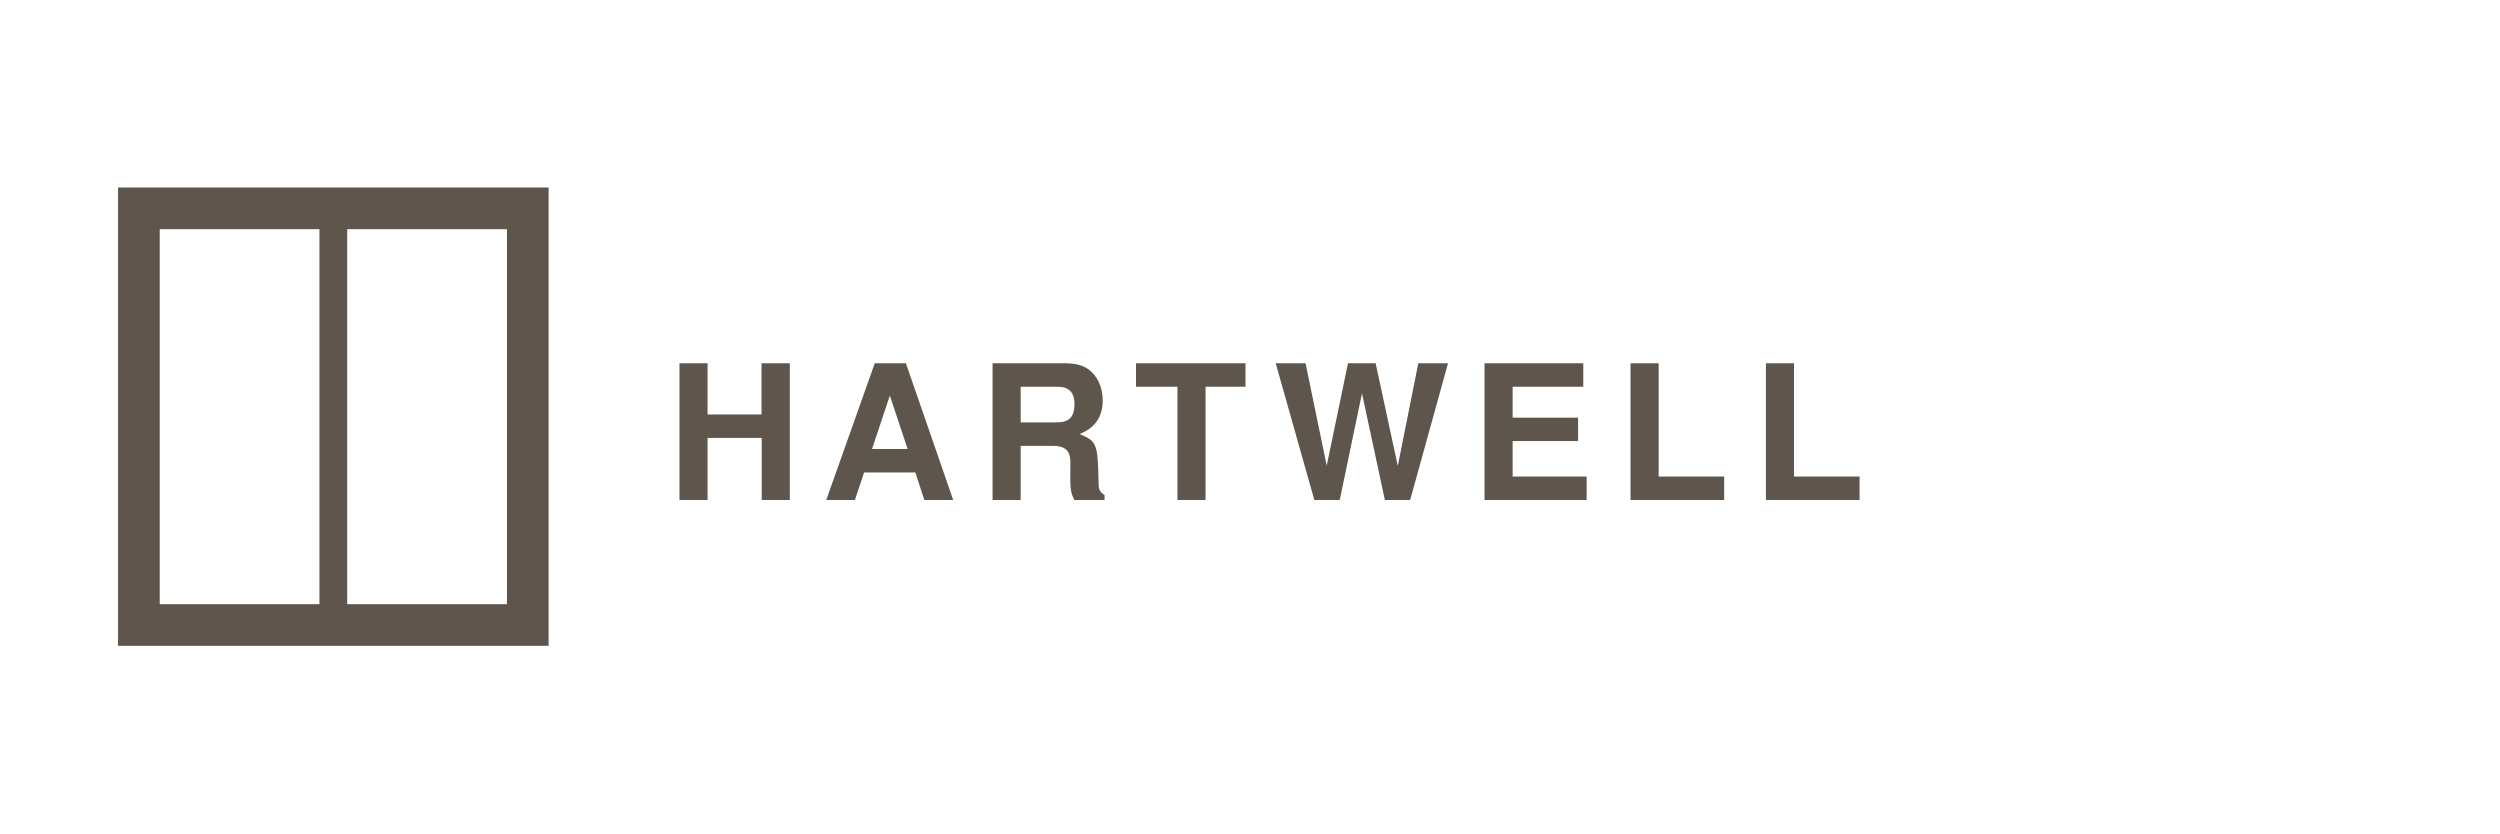
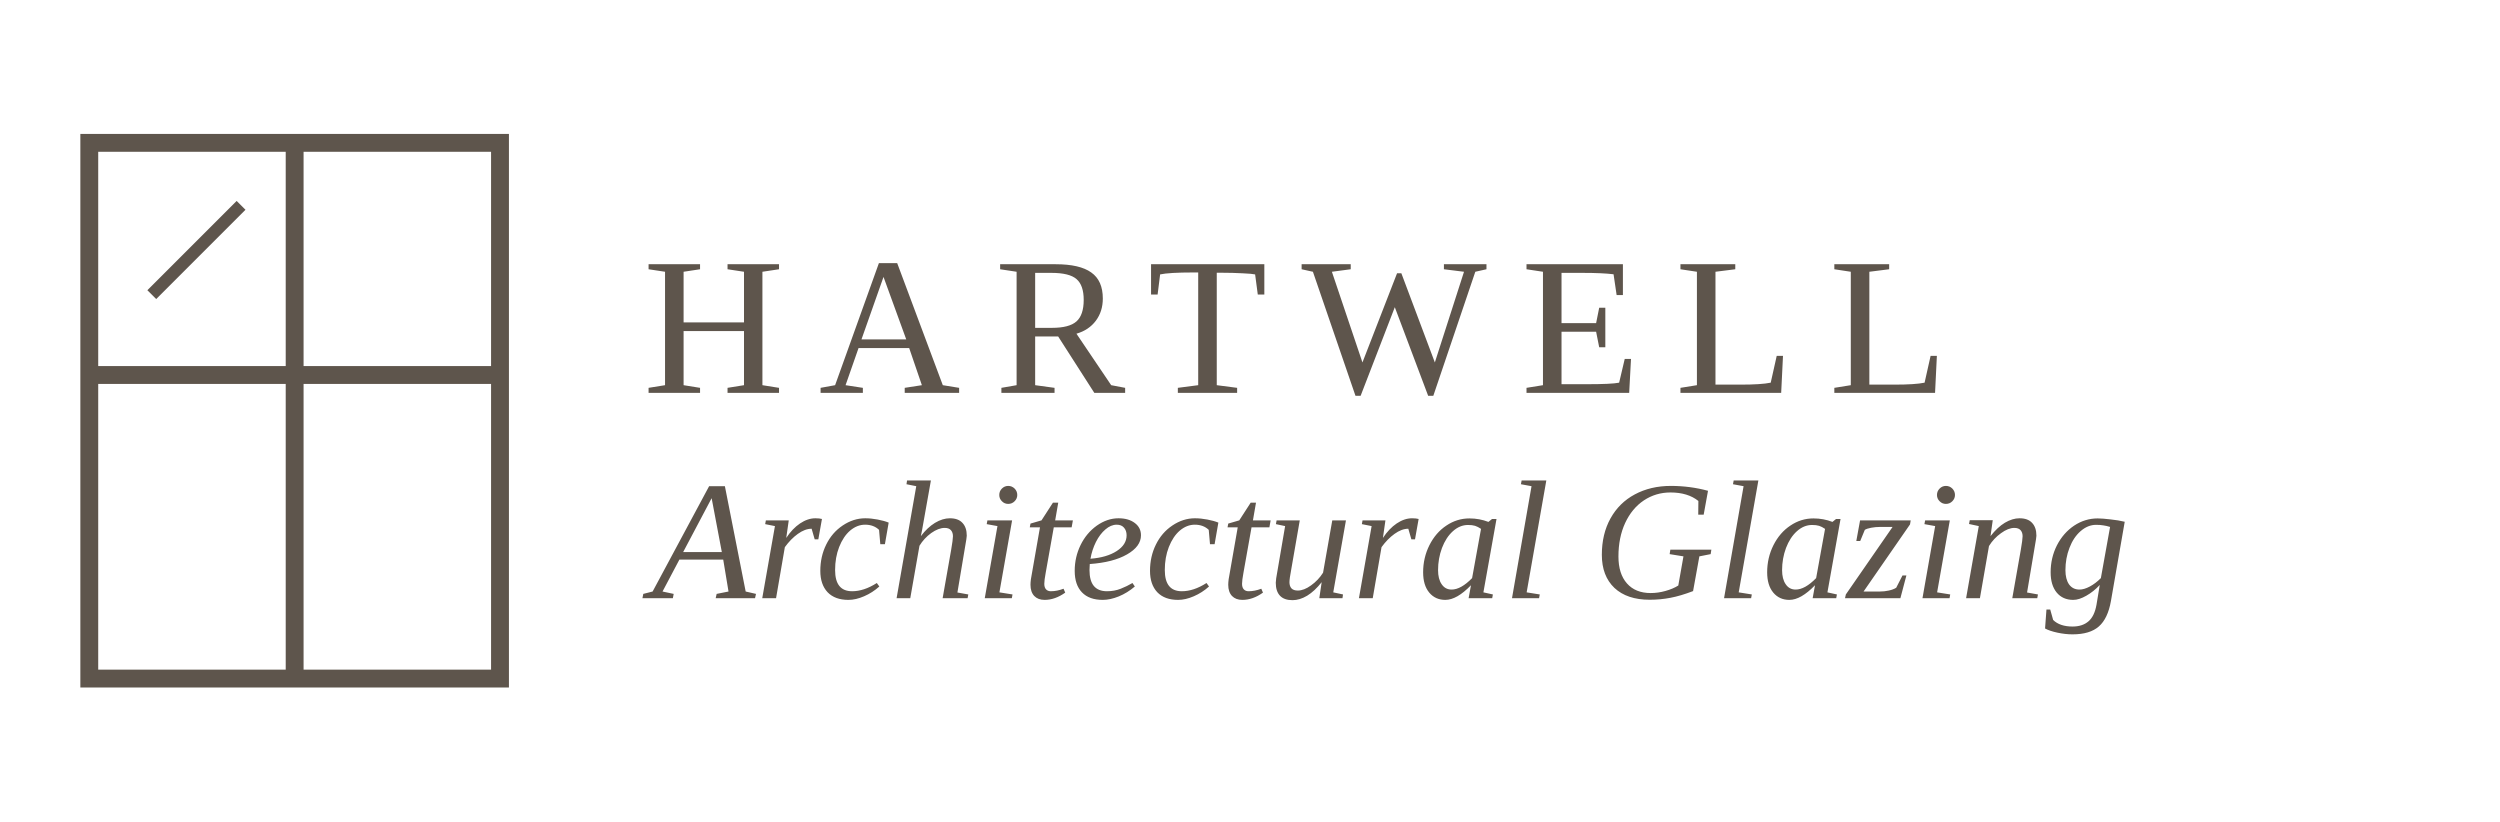
- <svg xmlns="http://www.w3.org/2000/svg" viewBox="0 0 360 120" width="360" height="120" role="img">
+ <svg xmlns="http://www.w3.org/2000/svg" viewBox="0 0 280 92" width="280" height="92" role="img">
  <style>svg{color:#5E554C}</style>
-   <rect x="20" y="30" width="56" height="60" fill="none" stroke="currentColor" stroke-width="6" />
-   <line x1="48" y1="30" x2="48" y2="90" stroke="currentColor" stroke-width="4" />
-   <text x="96" y="72" font-family="Helvetica, Arial, sans-serif" font-size="27" font-weight="700" letter-spacing="3" fill="currentColor">HARTWELL</text>
+   <g fill="none" stroke="currentColor" stroke-width="2">
+     <rect x="10" y="16" width="46" height="60" />
+     <line x1="33" y1="16" x2="33" y2="76" />
+     <line x1="10" y1="42" x2="56" y2="42" />
+     <line x1="17" y1="33" x2="27" y2="23" stroke-width="1.4" />
+   </g>
+   <text x="72" y="44" font-family="var(--font-body, sans-serif)" font-size="22" font-weight="500" letter-spacing="3.8" fill="currentColor">HARTWELL</text>
+   <text x="73" y="67" font-family="var(--font-display, serif)" font-style="italic" font-size="19" fill="currentColor">Architectural Glazing</text>
</svg>
